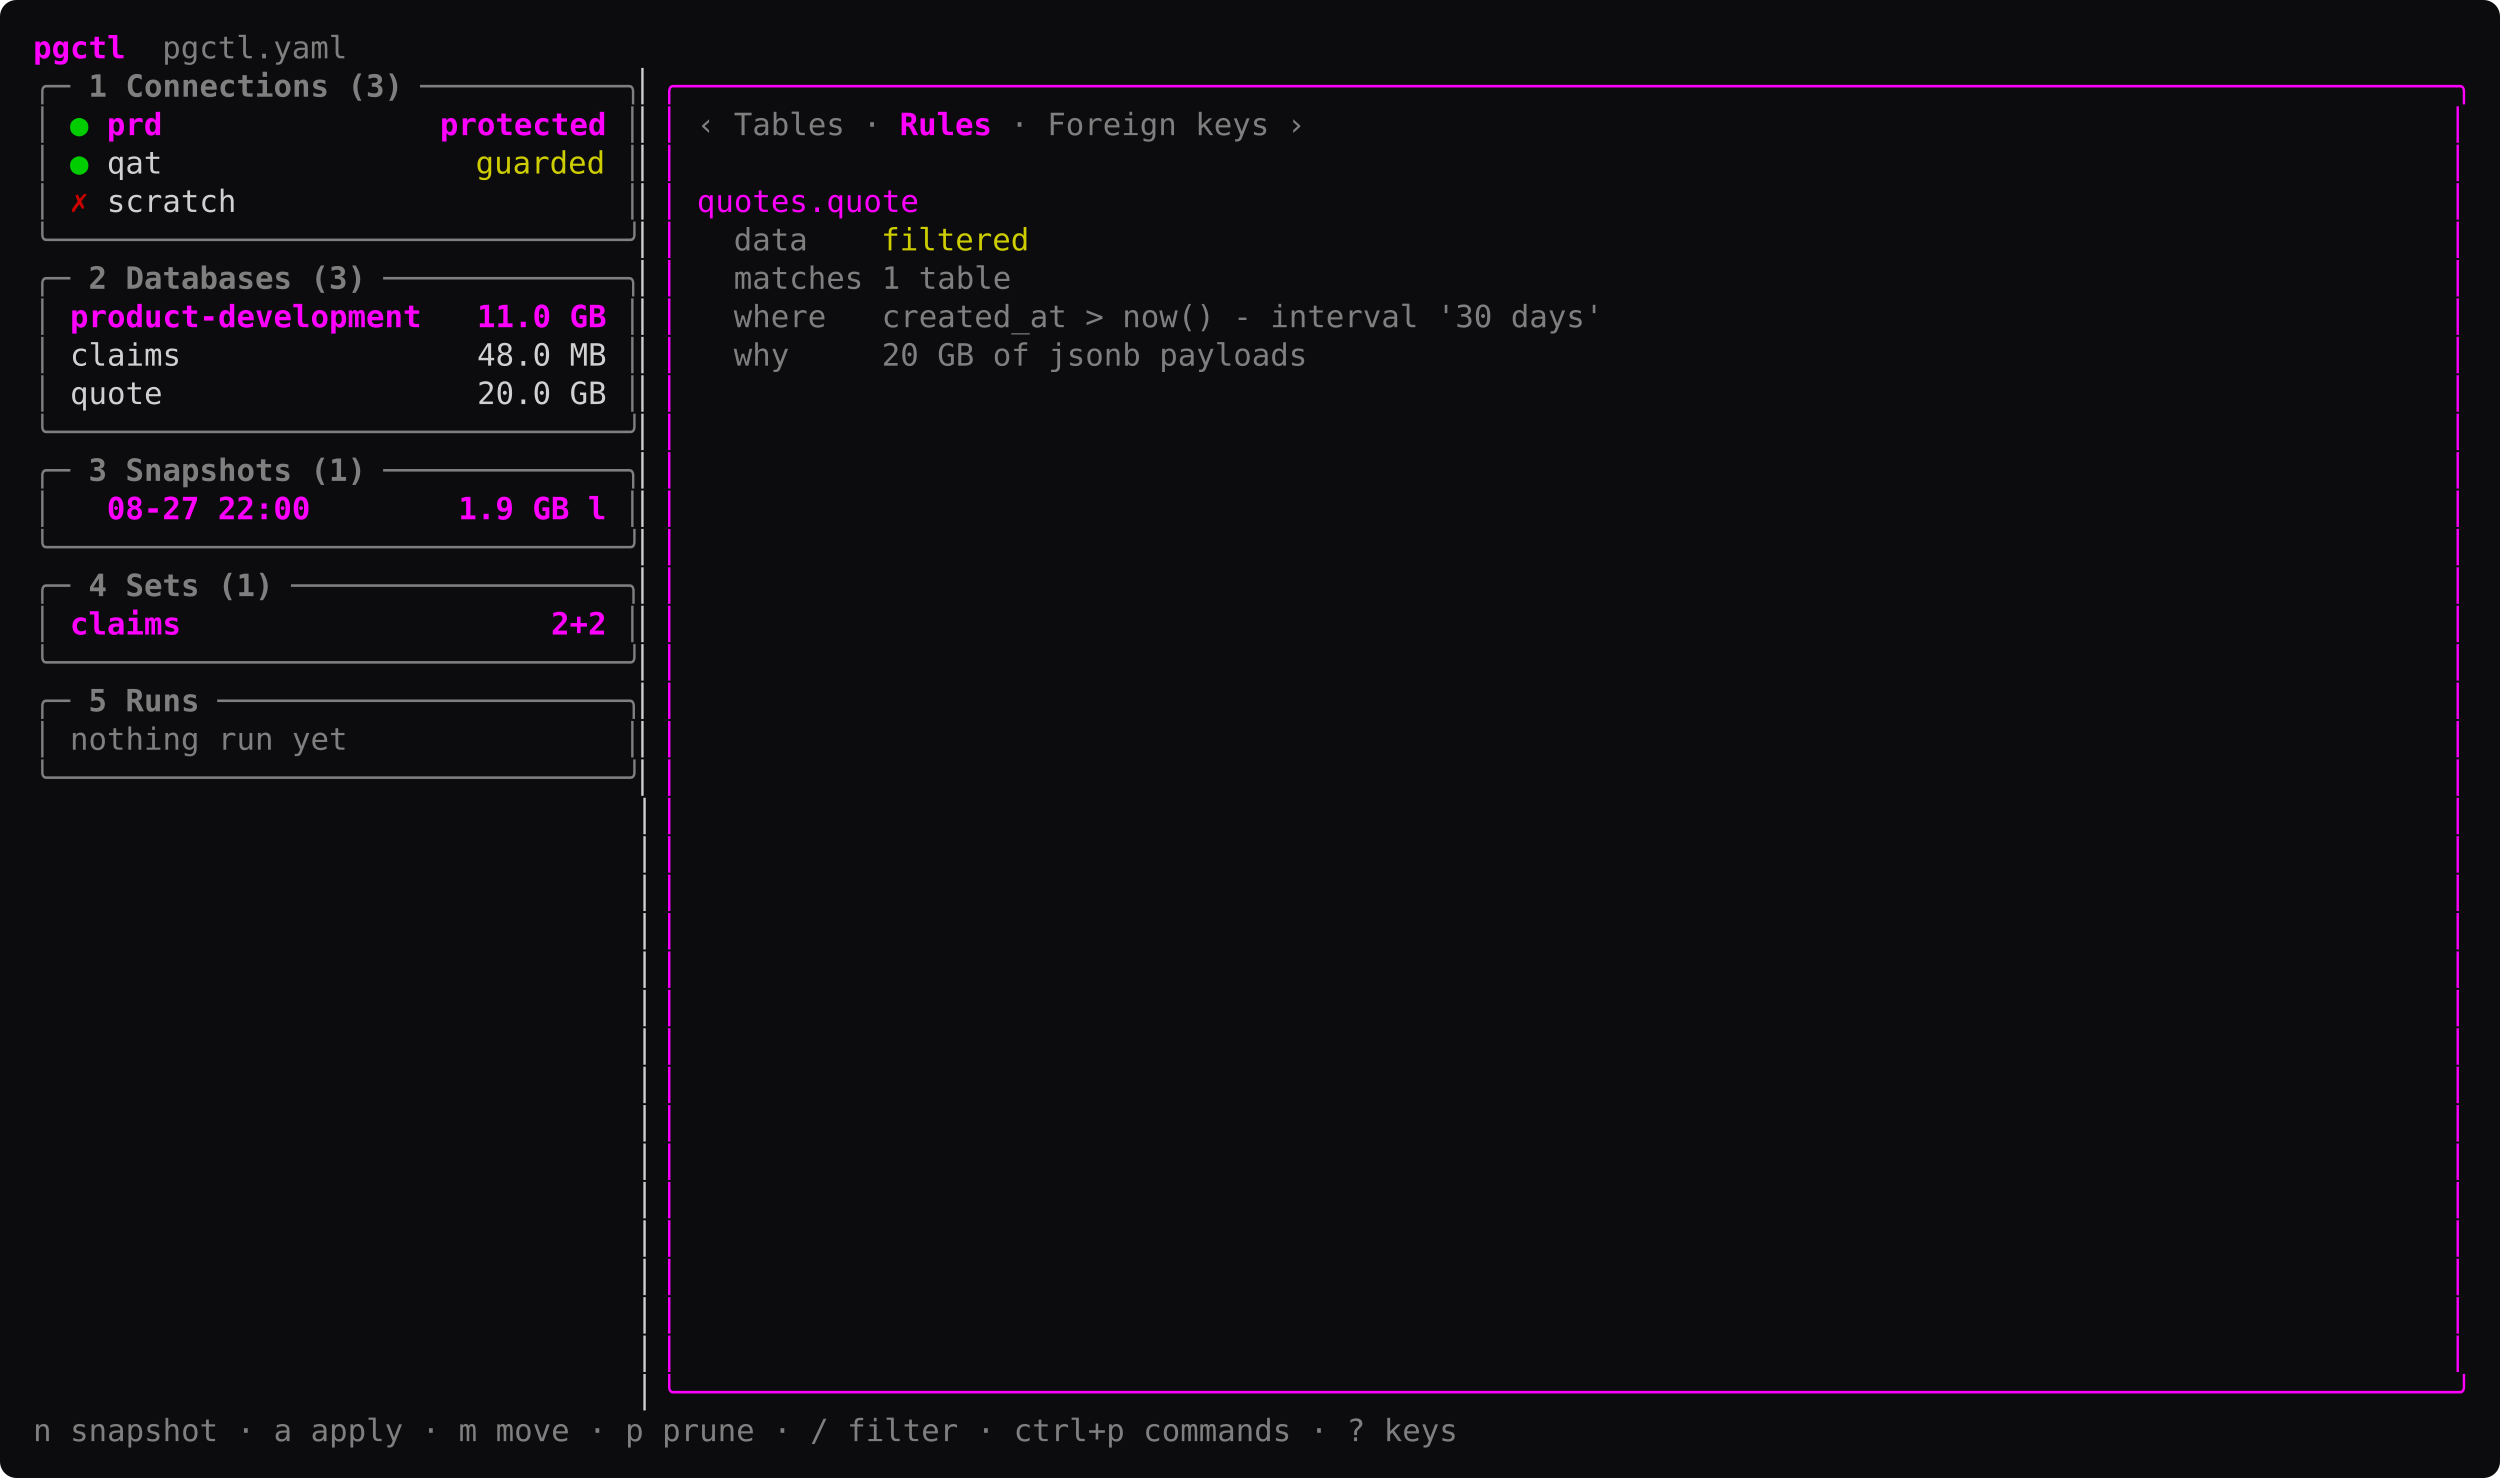
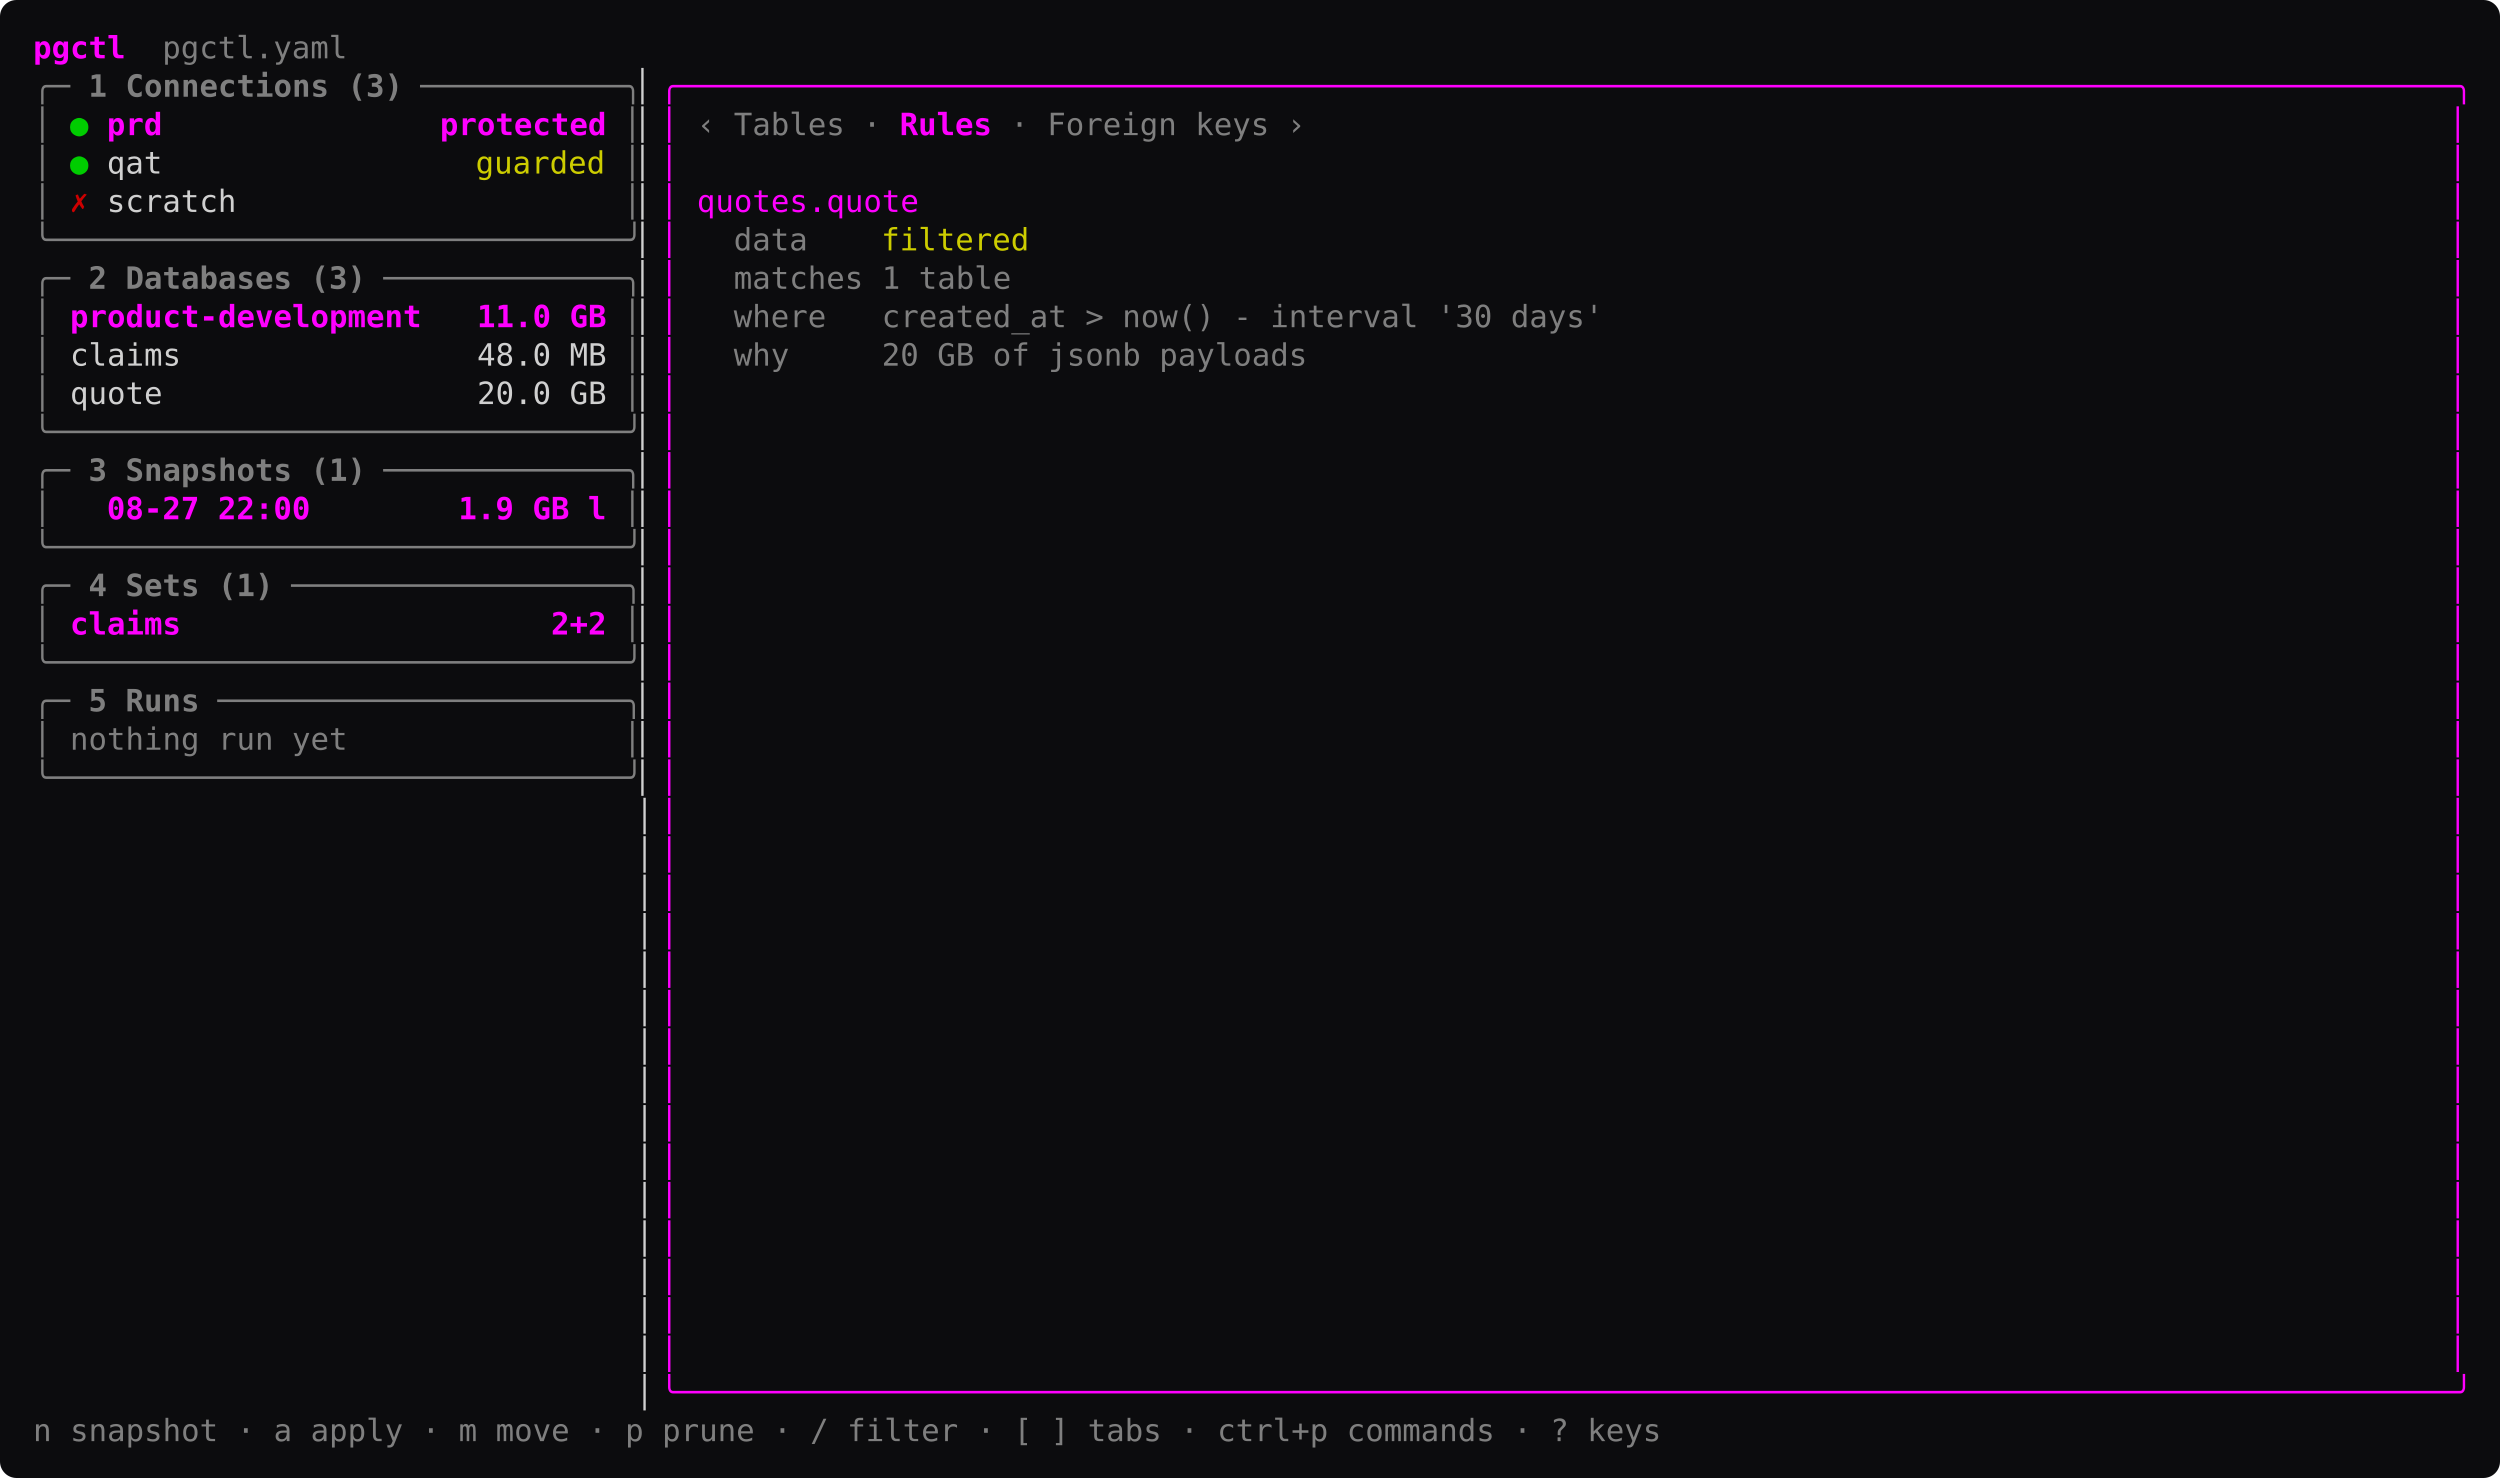
<svg xmlns="http://www.w3.org/2000/svg" width="1057.6" height="625.25" viewBox="0 0 1057.6 625.25" font-family="ui-monospace, 'SF Mono', SFMono-Regular, Menlo, Consolas, 'DejaVu Sans Mono', monospace" font-size="13" role="img">
  <rect width="1057.6" height="625.25" rx="7" fill="#0c0c0e" />
  <text x="14" y="24.68" textLength="39" lengthAdjust="spacing" fill="#ff00ff" font-weight="600" xml:space="preserve">pgctl</text>
  <text x="53" y="24.68" textLength="93.6" lengthAdjust="spacing" fill="#7f7f7f" xml:space="preserve">  pgctl.yaml</text>
  <text x="14" y="40.92" textLength="15.6" lengthAdjust="spacing" fill="#7f7f7f" xml:space="preserve">╭─</text>
  <text x="29.6" y="40.92" textLength="140.4" lengthAdjust="spacing" fill="#7f7f7f" font-weight="600" xml:space="preserve"> 1 Connections (3)</text>
  <text x="177.8" y="40.92" textLength="93.6" lengthAdjust="spacing" fill="#7f7f7f" xml:space="preserve">───────────╮</text>
  <text x="271.4" y="40.92" textLength="7.8" lengthAdjust="spacing" fill="#d0d0d0" xml:space="preserve">▏</text>
  <text x="279.2" y="40.92" textLength="764.4" lengthAdjust="spacing" fill="#ff00ff" xml:space="preserve">╭────────────────────────────────────────────────────────────────────────────────────────────────╮</text>
  <text x="14" y="57.17" textLength="7.8" lengthAdjust="spacing" fill="#7f7f7f" xml:space="preserve">│</text>
  <text x="29.6" y="57.17" textLength="7.8" lengthAdjust="spacing" fill="#00cd00" xml:space="preserve">●</text>
  <text x="45.2" y="57.17" textLength="210.6" lengthAdjust="spacing" fill="#ff00ff" font-weight="600" xml:space="preserve">prd               protected</text>
  <text x="263.6" y="57.17" textLength="7.8" lengthAdjust="spacing" fill="#7f7f7f" xml:space="preserve">│</text>
  <text x="271.4" y="57.17" textLength="7.8" lengthAdjust="spacing" fill="#d0d0d0" xml:space="preserve">▏</text>
  <text x="279.2" y="57.17" textLength="7.8" lengthAdjust="spacing" fill="#ff00ff" xml:space="preserve">│</text>
  <text x="294.8" y="57.17" textLength="7.8" lengthAdjust="spacing" fill="#7f7f7f" xml:space="preserve">‹</text>
  <text x="302.6" y="57.17" textLength="54.6" lengthAdjust="spacing" fill="#7f7f7f" xml:space="preserve"> Tables</text>
  <text x="365" y="57.17" textLength="7.8" lengthAdjust="spacing" fill="#7f7f7f" xml:space="preserve">·</text>
  <text x="380.6" y="57.17" textLength="7.8" lengthAdjust="spacing" fill="#ff00ff" font-weight="600" xml:space="preserve">R</text>
  <text x="388.4" y="57.17" textLength="7.8" lengthAdjust="spacing" fill="#ff00ff" font-weight="600" xml:space="preserve">u</text>
  <text x="396.2" y="57.17" textLength="7.8" lengthAdjust="spacing" fill="#ff00ff" font-weight="600" xml:space="preserve">l</text>
  <text x="404" y="57.17" textLength="7.8" lengthAdjust="spacing" fill="#ff00ff" font-weight="600" xml:space="preserve">e</text>
  <text x="411.8" y="57.17" textLength="7.8" lengthAdjust="spacing" fill="#ff00ff" font-weight="600" xml:space="preserve">s</text>
  <text x="427.4" y="57.17" textLength="7.8" lengthAdjust="spacing" fill="#7f7f7f" xml:space="preserve">·</text>
  <text x="435.2" y="57.17" textLength="101.4" lengthAdjust="spacing" fill="#7f7f7f" xml:space="preserve"> Foreign keys</text>
  <text x="544.4" y="57.17" textLength="7.8" lengthAdjust="spacing" fill="#7f7f7f" xml:space="preserve">›</text>
  <text x="1035.8" y="57.17" textLength="7.8" lengthAdjust="spacing" fill="#ff00ff" xml:space="preserve">│</text>
  <text x="14" y="73.42" textLength="7.8" lengthAdjust="spacing" fill="#7f7f7f" xml:space="preserve">│</text>
  <text x="29.6" y="73.42" textLength="7.8" lengthAdjust="spacing" fill="#00cd00" xml:space="preserve">●</text>
  <text x="45.2" y="73.42" textLength="23.4" lengthAdjust="spacing" fill="#d0d0d0" xml:space="preserve">qat</text>
  <text x="201.2" y="73.42" textLength="54.6" lengthAdjust="spacing" fill="#cdcd00" xml:space="preserve">guarded</text>
  <text x="263.6" y="73.42" textLength="7.8" lengthAdjust="spacing" fill="#7f7f7f" xml:space="preserve">│</text>
  <text x="271.4" y="73.42" textLength="7.8" lengthAdjust="spacing" fill="#d0d0d0" xml:space="preserve">▏</text>
  <text x="279.2" y="73.42" textLength="7.8" lengthAdjust="spacing" fill="#ff00ff" xml:space="preserve">│</text>
  <text x="1035.8" y="73.42" textLength="7.8" lengthAdjust="spacing" fill="#ff00ff" xml:space="preserve">│</text>
  <text x="14" y="89.67" textLength="7.8" lengthAdjust="spacing" fill="#7f7f7f" xml:space="preserve">│</text>
  <text x="29.6" y="89.67" textLength="7.8" lengthAdjust="spacing" fill="#cd0000" font-weight="600" xml:space="preserve">✗</text>
  <text x="45.2" y="89.67" textLength="54.6" lengthAdjust="spacing" fill="#d0d0d0" xml:space="preserve">scratch</text>
  <text x="263.6" y="89.67" textLength="7.8" lengthAdjust="spacing" fill="#7f7f7f" xml:space="preserve">│</text>
  <text x="271.4" y="89.67" textLength="7.8" lengthAdjust="spacing" fill="#d0d0d0" xml:space="preserve">▏</text>
  <text x="279.2" y="89.67" textLength="7.8" lengthAdjust="spacing" fill="#ff00ff" xml:space="preserve">│</text>
  <text x="294.8" y="89.67" textLength="93.6" lengthAdjust="spacing" fill="#ff00ff" xml:space="preserve">quotes.quote</text>
  <text x="1035.8" y="89.67" textLength="7.8" lengthAdjust="spacing" fill="#ff00ff" xml:space="preserve">│</text>
  <text x="14" y="105.92" textLength="257.4" lengthAdjust="spacing" fill="#7f7f7f" xml:space="preserve">╰───────────────────────────────╯</text>
  <text x="271.4" y="105.92" textLength="7.8" lengthAdjust="spacing" fill="#d0d0d0" xml:space="preserve">▏</text>
  <text x="279.2" y="105.92" textLength="7.8" lengthAdjust="spacing" fill="#ff00ff" xml:space="preserve">│</text>
  <text x="310.4" y="105.92" textLength="31.2" lengthAdjust="spacing" fill="#7f7f7f" xml:space="preserve">data</text>
  <text x="372.8" y="105.92" textLength="62.4" lengthAdjust="spacing" fill="#cdcd00" xml:space="preserve">filtered</text>
  <text x="1035.8" y="105.92" textLength="7.8" lengthAdjust="spacing" fill="#ff00ff" xml:space="preserve">│</text>
  <text x="14" y="122.17" textLength="15.6" lengthAdjust="spacing" fill="#7f7f7f" xml:space="preserve">╭─</text>
  <text x="29.6" y="122.17" textLength="124.8" lengthAdjust="spacing" fill="#7f7f7f" font-weight="600" xml:space="preserve"> 2 Databases (3)</text>
  <text x="162.2" y="122.17" textLength="109.2" lengthAdjust="spacing" fill="#7f7f7f" xml:space="preserve">─────────────╮</text>
  <text x="271.4" y="122.17" textLength="7.8" lengthAdjust="spacing" fill="#d0d0d0" xml:space="preserve">▏</text>
  <text x="279.2" y="122.17" textLength="7.8" lengthAdjust="spacing" fill="#ff00ff" xml:space="preserve">│</text>
  <text x="310.4" y="122.17" textLength="117" lengthAdjust="spacing" fill="#7f7f7f" xml:space="preserve">matches 1 table</text>
  <text x="1035.8" y="122.17" textLength="7.8" lengthAdjust="spacing" fill="#ff00ff" xml:space="preserve">│</text>
  <text x="14" y="138.43" textLength="7.8" lengthAdjust="spacing" fill="#7f7f7f" xml:space="preserve">│</text>
  <text x="29.6" y="138.43" textLength="226.2" lengthAdjust="spacing" fill="#ff00ff" font-weight="600" xml:space="preserve">product-development   11.0 GB</text>
  <text x="263.6" y="138.43" textLength="7.8" lengthAdjust="spacing" fill="#7f7f7f" xml:space="preserve">│</text>
  <text x="271.4" y="138.43" textLength="7.8" lengthAdjust="spacing" fill="#d0d0d0" xml:space="preserve">▏</text>
  <text x="279.2" y="138.43" textLength="7.8" lengthAdjust="spacing" fill="#ff00ff" xml:space="preserve">│</text>
  <text x="310.4" y="138.43" textLength="366.6" lengthAdjust="spacing" fill="#7f7f7f" xml:space="preserve">where   created_at &gt; now() - interval '30 days'</text>
  <text x="1035.8" y="138.43" textLength="7.8" lengthAdjust="spacing" fill="#ff00ff" xml:space="preserve">│</text>
  <text x="14" y="154.68" textLength="7.8" lengthAdjust="spacing" fill="#7f7f7f" xml:space="preserve">│</text>
  <text x="21.8" y="154.68" textLength="234" lengthAdjust="spacing" fill="#d0d0d0" xml:space="preserve"> claims                48.0 MB</text>
  <text x="263.6" y="154.68" textLength="7.8" lengthAdjust="spacing" fill="#7f7f7f" xml:space="preserve">│</text>
  <text x="271.4" y="154.68" textLength="7.8" lengthAdjust="spacing" fill="#d0d0d0" xml:space="preserve">▏</text>
  <text x="279.2" y="154.68" textLength="7.8" lengthAdjust="spacing" fill="#ff00ff" xml:space="preserve">│</text>
  <text x="310.4" y="154.68" textLength="241.8" lengthAdjust="spacing" fill="#7f7f7f" xml:space="preserve">why     20 GB of jsonb payloads</text>
  <text x="1035.8" y="154.68" textLength="7.8" lengthAdjust="spacing" fill="#ff00ff" xml:space="preserve">│</text>
  <text x="14" y="170.93" textLength="7.8" lengthAdjust="spacing" fill="#7f7f7f" xml:space="preserve">│</text>
  <text x="21.8" y="170.93" textLength="234" lengthAdjust="spacing" fill="#d0d0d0" xml:space="preserve"> quote                 20.0 GB</text>
  <text x="263.6" y="170.93" textLength="7.8" lengthAdjust="spacing" fill="#7f7f7f" xml:space="preserve">│</text>
  <text x="271.4" y="170.93" textLength="7.8" lengthAdjust="spacing" fill="#d0d0d0" xml:space="preserve">▏</text>
  <text x="279.2" y="170.93" textLength="7.8" lengthAdjust="spacing" fill="#ff00ff" xml:space="preserve">│</text>
  <text x="1035.8" y="170.93" textLength="7.8" lengthAdjust="spacing" fill="#ff00ff" xml:space="preserve">│</text>
  <text x="14" y="187.18" textLength="257.4" lengthAdjust="spacing" fill="#7f7f7f" xml:space="preserve">╰───────────────────────────────╯</text>
  <text x="271.4" y="187.18" textLength="7.8" lengthAdjust="spacing" fill="#d0d0d0" xml:space="preserve">▏</text>
  <text x="279.2" y="187.18" textLength="7.8" lengthAdjust="spacing" fill="#ff00ff" xml:space="preserve">│</text>
  <text x="1035.8" y="187.18" textLength="7.8" lengthAdjust="spacing" fill="#ff00ff" xml:space="preserve">│</text>
  <text x="14" y="203.43" textLength="15.6" lengthAdjust="spacing" fill="#7f7f7f" xml:space="preserve">╭─</text>
  <text x="29.6" y="203.43" textLength="124.8" lengthAdjust="spacing" fill="#7f7f7f" font-weight="600" xml:space="preserve"> 3 Snapshots (1)</text>
  <text x="162.2" y="203.43" textLength="109.2" lengthAdjust="spacing" fill="#7f7f7f" xml:space="preserve">─────────────╮</text>
  <text x="271.4" y="203.43" textLength="7.8" lengthAdjust="spacing" fill="#d0d0d0" xml:space="preserve">▏</text>
  <text x="279.2" y="203.43" textLength="7.8" lengthAdjust="spacing" fill="#ff00ff" xml:space="preserve">│</text>
  <text x="1035.8" y="203.43" textLength="7.8" lengthAdjust="spacing" fill="#ff00ff" xml:space="preserve">│</text>
  <text x="14" y="219.68" textLength="7.8" lengthAdjust="spacing" fill="#7f7f7f" xml:space="preserve">│</text>
  <text x="45.2" y="219.68" textLength="210.6" lengthAdjust="spacing" fill="#ff00ff" font-weight="600" xml:space="preserve">08-27 22:00        1.9 GB l</text>
  <text x="263.6" y="219.68" textLength="7.8" lengthAdjust="spacing" fill="#7f7f7f" xml:space="preserve">│</text>
  <text x="271.4" y="219.68" textLength="7.8" lengthAdjust="spacing" fill="#d0d0d0" xml:space="preserve">▏</text>
  <text x="279.2" y="219.68" textLength="7.8" lengthAdjust="spacing" fill="#ff00ff" xml:space="preserve">│</text>
  <text x="1035.8" y="219.68" textLength="7.8" lengthAdjust="spacing" fill="#ff00ff" xml:space="preserve">│</text>
  <text x="14" y="235.93" textLength="257.4" lengthAdjust="spacing" fill="#7f7f7f" xml:space="preserve">╰───────────────────────────────╯</text>
  <text x="271.4" y="235.93" textLength="7.8" lengthAdjust="spacing" fill="#d0d0d0" xml:space="preserve">▏</text>
  <text x="279.2" y="235.93" textLength="7.8" lengthAdjust="spacing" fill="#ff00ff" xml:space="preserve">│</text>
  <text x="1035.8" y="235.93" textLength="7.8" lengthAdjust="spacing" fill="#ff00ff" xml:space="preserve">│</text>
  <text x="14" y="252.18" textLength="15.6" lengthAdjust="spacing" fill="#7f7f7f" xml:space="preserve">╭─</text>
  <text x="29.6" y="252.18" textLength="85.8" lengthAdjust="spacing" fill="#7f7f7f" font-weight="600" xml:space="preserve"> 4 Sets (1)</text>
  <text x="123.2" y="252.18" textLength="148.2" lengthAdjust="spacing" fill="#7f7f7f" xml:space="preserve">──────────────────╮</text>
  <text x="271.4" y="252.18" textLength="7.8" lengthAdjust="spacing" fill="#d0d0d0" xml:space="preserve">▏</text>
  <text x="279.2" y="252.18" textLength="7.8" lengthAdjust="spacing" fill="#ff00ff" xml:space="preserve">│</text>
  <text x="1035.8" y="252.18" textLength="7.8" lengthAdjust="spacing" fill="#ff00ff" xml:space="preserve">│</text>
  <text x="14" y="268.43" textLength="7.8" lengthAdjust="spacing" fill="#7f7f7f" xml:space="preserve">│</text>
  <text x="29.6" y="268.43" textLength="226.2" lengthAdjust="spacing" fill="#ff00ff" font-weight="600" xml:space="preserve">claims                    2+2</text>
  <text x="263.6" y="268.43" textLength="7.8" lengthAdjust="spacing" fill="#7f7f7f" xml:space="preserve">│</text>
  <text x="271.4" y="268.43" textLength="7.8" lengthAdjust="spacing" fill="#d0d0d0" xml:space="preserve">▏</text>
  <text x="279.2" y="268.43" textLength="7.8" lengthAdjust="spacing" fill="#ff00ff" xml:space="preserve">│</text>
  <text x="1035.8" y="268.43" textLength="7.8" lengthAdjust="spacing" fill="#ff00ff" xml:space="preserve">│</text>
  <text x="14" y="284.68" textLength="257.4" lengthAdjust="spacing" fill="#7f7f7f" xml:space="preserve">╰───────────────────────────────╯</text>
  <text x="271.4" y="284.68" textLength="7.8" lengthAdjust="spacing" fill="#d0d0d0" xml:space="preserve">▏</text>
  <text x="279.2" y="284.68" textLength="7.8" lengthAdjust="spacing" fill="#ff00ff" xml:space="preserve">│</text>
  <text x="1035.8" y="284.68" textLength="7.8" lengthAdjust="spacing" fill="#ff00ff" xml:space="preserve">│</text>
  <text x="14" y="300.93" textLength="15.6" lengthAdjust="spacing" fill="#7f7f7f" xml:space="preserve">╭─</text>
  <text x="29.6" y="300.93" textLength="54.6" lengthAdjust="spacing" fill="#7f7f7f" font-weight="600" xml:space="preserve"> 5 Runs</text>
  <text x="92" y="300.93" textLength="179.4" lengthAdjust="spacing" fill="#7f7f7f" xml:space="preserve">──────────────────────╮</text>
  <text x="271.4" y="300.93" textLength="7.8" lengthAdjust="spacing" fill="#d0d0d0" xml:space="preserve">▏</text>
  <text x="279.2" y="300.93" textLength="7.8" lengthAdjust="spacing" fill="#ff00ff" xml:space="preserve">│</text>
  <text x="1035.8" y="300.93" textLength="7.8" lengthAdjust="spacing" fill="#ff00ff" xml:space="preserve">│</text>
  <text x="14" y="317.18" textLength="7.8" lengthAdjust="spacing" fill="#7f7f7f" xml:space="preserve">│</text>
  <text x="29.6" y="317.18" textLength="117" lengthAdjust="spacing" fill="#7f7f7f" xml:space="preserve">nothing run yet</text>
  <text x="263.6" y="317.18" textLength="7.8" lengthAdjust="spacing" fill="#7f7f7f" xml:space="preserve">│</text>
  <text x="271.4" y="317.18" textLength="7.8" lengthAdjust="spacing" fill="#d0d0d0" xml:space="preserve">▏</text>
  <text x="279.2" y="317.18" textLength="7.8" lengthAdjust="spacing" fill="#ff00ff" xml:space="preserve">│</text>
  <text x="1035.8" y="317.18" textLength="7.8" lengthAdjust="spacing" fill="#ff00ff" xml:space="preserve">│</text>
  <text x="14" y="333.43" textLength="257.4" lengthAdjust="spacing" fill="#7f7f7f" xml:space="preserve">╰───────────────────────────────╯</text>
  <text x="271.4" y="333.43" textLength="7.8" lengthAdjust="spacing" fill="#d0d0d0" xml:space="preserve">▏</text>
  <text x="279.2" y="333.43" textLength="7.8" lengthAdjust="spacing" fill="#ff00ff" xml:space="preserve">│</text>
  <text x="1035.8" y="333.43" textLength="7.8" lengthAdjust="spacing" fill="#ff00ff" xml:space="preserve">│</text>
  <text x="14" y="349.68" textLength="265.2" lengthAdjust="spacing" fill="#d0d0d0" xml:space="preserve">                                 ▏</text>
  <text x="279.2" y="349.68" textLength="7.8" lengthAdjust="spacing" fill="#ff00ff" xml:space="preserve">│</text>
  <text x="1035.8" y="349.68" textLength="7.8" lengthAdjust="spacing" fill="#ff00ff" xml:space="preserve">│</text>
  <text x="14" y="365.93" textLength="265.2" lengthAdjust="spacing" fill="#d0d0d0" xml:space="preserve">                                 ▏</text>
  <text x="279.2" y="365.93" textLength="7.8" lengthAdjust="spacing" fill="#ff00ff" xml:space="preserve">│</text>
  <text x="1035.8" y="365.93" textLength="7.8" lengthAdjust="spacing" fill="#ff00ff" xml:space="preserve">│</text>
  <text x="14" y="382.18" textLength="265.2" lengthAdjust="spacing" fill="#d0d0d0" xml:space="preserve">                                 ▏</text>
  <text x="279.2" y="382.18" textLength="7.8" lengthAdjust="spacing" fill="#ff00ff" xml:space="preserve">│</text>
  <text x="1035.8" y="382.18" textLength="7.8" lengthAdjust="spacing" fill="#ff00ff" xml:space="preserve">│</text>
  <text x="14" y="398.43" textLength="265.2" lengthAdjust="spacing" fill="#d0d0d0" xml:space="preserve">                                 ▏</text>
  <text x="279.2" y="398.43" textLength="7.8" lengthAdjust="spacing" fill="#ff00ff" xml:space="preserve">│</text>
  <text x="1035.8" y="398.43" textLength="7.8" lengthAdjust="spacing" fill="#ff00ff" xml:space="preserve">│</text>
  <text x="14" y="414.68" textLength="265.2" lengthAdjust="spacing" fill="#d0d0d0" xml:space="preserve">                                 ▏</text>
  <text x="279.2" y="414.68" textLength="7.8" lengthAdjust="spacing" fill="#ff00ff" xml:space="preserve">│</text>
  <text x="1035.8" y="414.68" textLength="7.8" lengthAdjust="spacing" fill="#ff00ff" xml:space="preserve">│</text>
  <text x="14" y="430.93" textLength="265.2" lengthAdjust="spacing" fill="#d0d0d0" xml:space="preserve">                                 ▏</text>
  <text x="279.2" y="430.93" textLength="7.8" lengthAdjust="spacing" fill="#ff00ff" xml:space="preserve">│</text>
  <text x="1035.8" y="430.93" textLength="7.8" lengthAdjust="spacing" fill="#ff00ff" xml:space="preserve">│</text>
  <text x="14" y="447.18" textLength="265.2" lengthAdjust="spacing" fill="#d0d0d0" xml:space="preserve">                                 ▏</text>
  <text x="279.2" y="447.18" textLength="7.8" lengthAdjust="spacing" fill="#ff00ff" xml:space="preserve">│</text>
  <text x="1035.8" y="447.18" textLength="7.8" lengthAdjust="spacing" fill="#ff00ff" xml:space="preserve">│</text>
  <text x="14" y="463.43" textLength="265.2" lengthAdjust="spacing" fill="#d0d0d0" xml:space="preserve">                                 ▏</text>
  <text x="279.2" y="463.43" textLength="7.8" lengthAdjust="spacing" fill="#ff00ff" xml:space="preserve">│</text>
  <text x="1035.8" y="463.43" textLength="7.8" lengthAdjust="spacing" fill="#ff00ff" xml:space="preserve">│</text>
  <text x="14" y="479.68" textLength="265.2" lengthAdjust="spacing" fill="#d0d0d0" xml:space="preserve">                                 ▏</text>
  <text x="279.2" y="479.68" textLength="7.8" lengthAdjust="spacing" fill="#ff00ff" xml:space="preserve">│</text>
  <text x="1035.8" y="479.68" textLength="7.8" lengthAdjust="spacing" fill="#ff00ff" xml:space="preserve">│</text>
  <text x="14" y="495.93" textLength="265.2" lengthAdjust="spacing" fill="#d0d0d0" xml:space="preserve">                                 ▏</text>
  <text x="279.2" y="495.93" textLength="7.8" lengthAdjust="spacing" fill="#ff00ff" xml:space="preserve">│</text>
  <text x="1035.8" y="495.93" textLength="7.8" lengthAdjust="spacing" fill="#ff00ff" xml:space="preserve">│</text>
  <text x="14" y="512.17" textLength="265.2" lengthAdjust="spacing" fill="#d0d0d0" xml:space="preserve">                                 ▏</text>
  <text x="279.2" y="512.17" textLength="7.8" lengthAdjust="spacing" fill="#ff00ff" xml:space="preserve">│</text>
  <text x="1035.8" y="512.17" textLength="7.8" lengthAdjust="spacing" fill="#ff00ff" xml:space="preserve">│</text>
  <text x="14" y="528.42" textLength="265.2" lengthAdjust="spacing" fill="#d0d0d0" xml:space="preserve">                                 ▏</text>
  <text x="279.2" y="528.42" textLength="7.8" lengthAdjust="spacing" fill="#ff00ff" xml:space="preserve">│</text>
  <text x="1035.8" y="528.42" textLength="7.8" lengthAdjust="spacing" fill="#ff00ff" xml:space="preserve">│</text>
  <text x="14" y="544.67" textLength="265.2" lengthAdjust="spacing" fill="#d0d0d0" xml:space="preserve">                                 ▏</text>
  <text x="279.2" y="544.67" textLength="7.8" lengthAdjust="spacing" fill="#ff00ff" xml:space="preserve">│</text>
  <text x="1035.8" y="544.67" textLength="7.8" lengthAdjust="spacing" fill="#ff00ff" xml:space="preserve">│</text>
  <text x="14" y="560.92" textLength="265.2" lengthAdjust="spacing" fill="#d0d0d0" xml:space="preserve">                                 ▏</text>
  <text x="279.2" y="560.92" textLength="7.8" lengthAdjust="spacing" fill="#ff00ff" xml:space="preserve">│</text>
  <text x="1035.8" y="560.92" textLength="7.8" lengthAdjust="spacing" fill="#ff00ff" xml:space="preserve">│</text>
  <text x="14" y="577.17" textLength="265.2" lengthAdjust="spacing" fill="#d0d0d0" xml:space="preserve">                                 ▏</text>
  <text x="279.2" y="577.17" textLength="7.8" lengthAdjust="spacing" fill="#ff00ff" xml:space="preserve">│</text>
  <text x="1035.8" y="577.17" textLength="7.8" lengthAdjust="spacing" fill="#ff00ff" xml:space="preserve">│</text>
  <text x="14" y="593.42" textLength="265.2" lengthAdjust="spacing" fill="#d0d0d0" xml:space="preserve">                                 ▏</text>
  <text x="279.2" y="593.42" textLength="764.4" lengthAdjust="spacing" fill="#ff00ff" xml:space="preserve">╰────────────────────────────────────────────────────────────────────────────────────────────────╯</text>
-   <text x="14" y="609.67" textLength="600.6" lengthAdjust="spacing" fill="#7f7f7f" xml:space="preserve">n snapshot · a apply · m move · p prune · / filter · ctrl+p commands · ? keys</text>
+   <text x="14" y="609.67" textLength="686.4" lengthAdjust="spacing" fill="#7f7f7f" xml:space="preserve">n snapshot · a apply · m move · p prune · / filter · [ ] tabs · ctrl+p commands · ? keys</text>
</svg>
